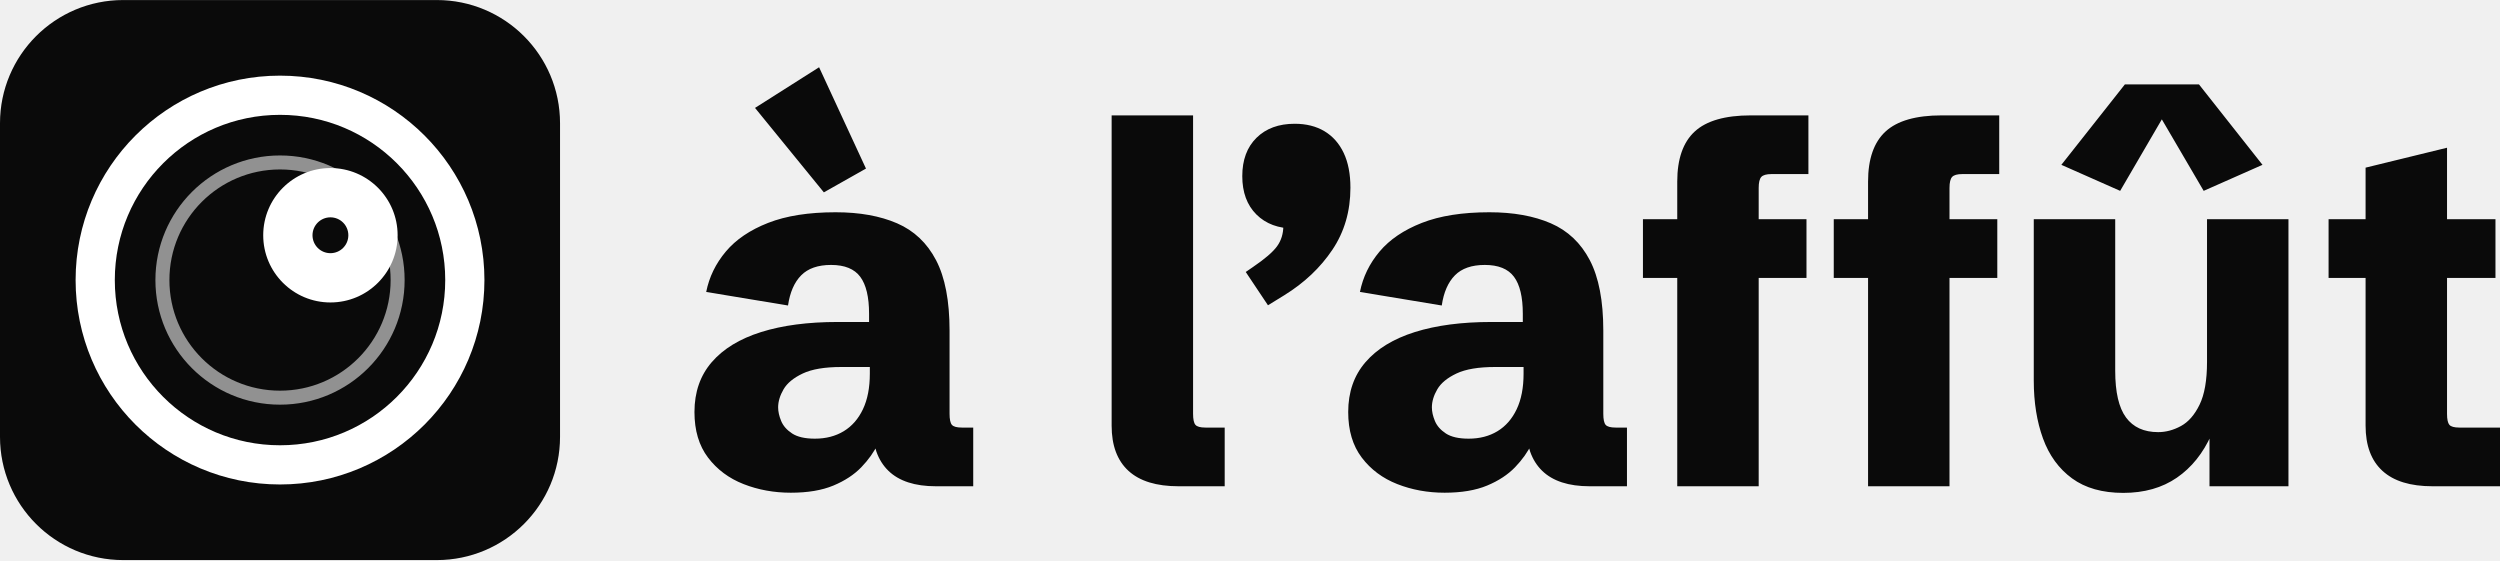
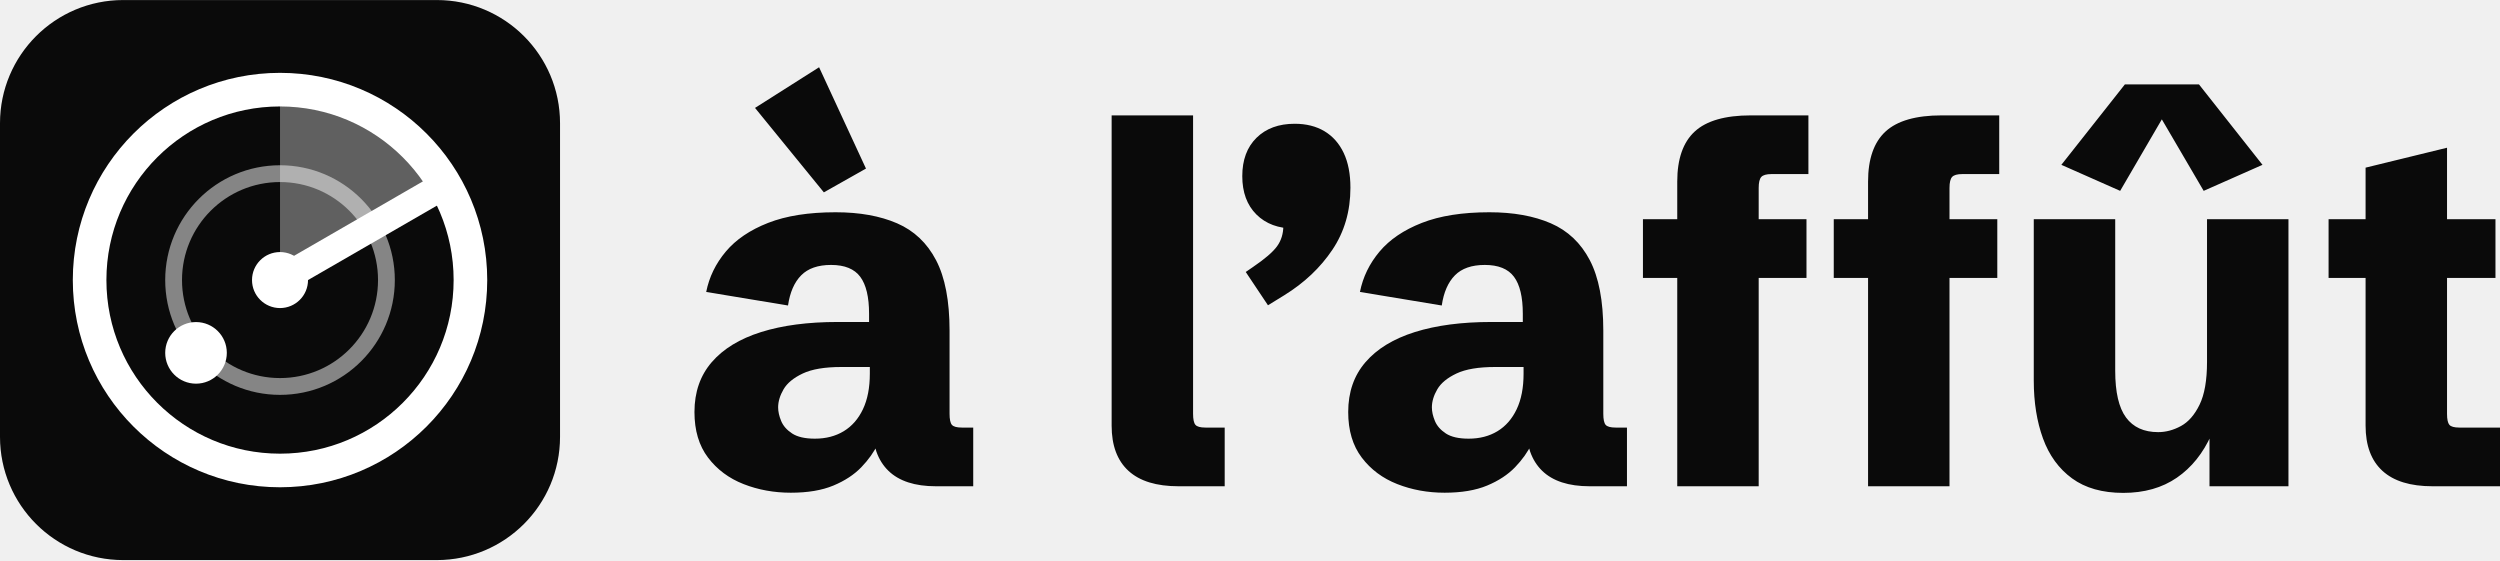
<svg xmlns="http://www.w3.org/2000/svg" viewBox="0 0 446.4 100" width="1339" height="300">
  <rect width="100" height="100" rx="22" fill="#0A0A0A" />
-   <circle cx="50" cy="50" r="33" fill="none" stroke="#FFFFFF" stroke-width="7" />
-   <circle cx="50" cy="50" r="21" fill="none" stroke="#FFFFFF" stroke-width="2.5" opacity=".55" />
-   <circle cx="59" cy="42" r="12" fill="#FFFFFF" />
-   <circle cx="59" cy="42" r="3.2" fill="#0A0A0A" />
+   <circle cx="50" cy="50" r="34" fill="none" stroke="#FFFFFF" stroke-width="6" />
+   <circle cx="50" cy="50" r="19" fill="none" stroke="#FFFFFF" stroke-width="3" opacity=".5" />
+   <path d="M50 50 L50.00 16.00 A34 34 0 0 1 79.44 33.00 Z" fill="#FFFFFF" opacity=".35" />
+   <path d="M50 50 L79.44 33.00" stroke="#FFFFFF" stroke-width="5" stroke-linecap="round" />
+   <circle cx="50" cy="50" r="5" fill="#FFFFFF" />
+   <circle cx="35" cy="63" r="5.5" fill="#FFFFFF" />
  <path transform="translate(121.39 86.82) scale(0.04415)" d="M449.043 26.087Q346.608 26.087 257.717 -8.805Q168.826 -43.696 114.001 -116.044Q59.175 -188.392 59.175 -300.261Q59.175 -420.912 129.044 -501.868Q198.913 -582.825 328.5 -623.629Q458.086 -664.434 638.13 -664.434H783.349L765.349 -634.609V-697.782Q765.349 -799.262 729.696 -847.198Q694.043 -895.134 611.693 -895.134Q532.17 -895.134 490.69 -853.024Q449.211 -810.915 437.559 -731.088L106.653 -785.913Q124.696 -876.391 186.022 -949.282Q247.348 -1022.174 357.065 -1065.174Q466.782 -1108.174 629.954 -1108.174Q775.562 -1108.174 878.582 -1063.543Q981.603 -1018.912 1036.255 -914.435Q1090.906 -809.957 1090.906 -629.568V-293.082Q1090.906 -259.386 1100.406 -248.386Q1109.906 -237.386 1140.906 -237.386H1186.602V0.0H1035.779Q907.955 0.0 843.522 -62.673Q779.088 -125.346 779.088 -245.3V-289.997L838.173 -265.65Q825.651 -222.259 801.564 -172.151Q777.477 -122.042 733.911 -76.89Q690.346 -31.739 620.933 -2.826Q551.52 26.087 449.043 26.087ZM546.171 -192.518Q613.171 -192.518 662.955 -222.736Q712.739 -252.954 740.587 -311.586Q768.436 -370.218 768.436 -455.264V-482.35H652.998Q552.692 -482.35 497.061 -456.045Q441.43 -429.74 419.516 -392.153Q397.602 -354.565 397.602 -318.869Q397.602 -293.606 409.82 -264.084Q422.038 -234.562 454.126 -213.54Q486.214 -192.518 546.171 -192.518ZM582.519 -1188.653 304.087 -1530.217 563.212 -1694.648 752.864 -1284.869ZM2016.996 0.0Q1882.739 0.0 1814.566 -62.325Q1746.393 -124.65 1746.393 -245.3V-1500.0H2075.776V-293.082Q2075.776 -259.665 2085.276 -248.526Q2094.776 -237.386 2125.776 -237.386H2203.647V0.0ZM2378.694 -731.963 2288.782 -866.657 2317.609 -886.483Q2390.304 -935.83 2415.565 -970.765Q2440.826 -1005.7 2440.826 -1053.527V-1090.092L2485.694 -1042.267Q2388.913 -1042.267 2331.849 -1099.223Q2274.784 -1156.178 2274.784 -1254.264Q2274.784 -1352.653 2332.349 -1409.37Q2389.913 -1466.087 2486.694 -1466.087Q2556.779 -1466.087 2607.192 -1435.914Q2657.604 -1405.74 2684.886 -1348.241Q2712.169 -1290.742 2712.169 -1207.221Q2712.169 -1065.223 2639.148 -956.441Q2566.128 -847.659 2444.911 -772.746ZM3093.043 26.087Q2990.608 26.087 2901.717 -8.805Q2812.826 -43.696 2758.001 -116.044Q2703.175 -188.392 2703.175 -300.261Q2703.175 -420.912 2773.044 -501.868Q2842.913 -582.825 2972.5 -623.629Q3102.086 -664.434 3282.13 -664.434H3427.349L3409.349 -634.609V-697.782Q3409.349 -799.262 3373.696 -847.198Q3338.043 -895.134 3255.693 -895.134Q3176.17 -895.134 3134.69 -853.024Q3093.211 -810.915 3081.559 -731.088L2750.653 -785.913Q2768.696 -876.391 2830.022 -949.282Q2891.348 -1022.174 3001.065 -1065.174Q3110.782 -1108.174 3273.954 -1108.174Q3419.562 -1108.174 3522.582 -1063.543Q3625.603 -1018.912 3680.255 -914.435Q3734.906 -809.957 3734.906 -629.568V-293.082Q3734.906 -259.386 3744.406 -248.386Q3753.906 -237.386 3784.906 -237.386H3830.602V0.0H3679.779Q3551.955 0.0 3487.522 -62.673Q3423.088 -125.346 3423.088 -245.3V-289.997L3482.173 -265.65Q3469.651 -222.259 3445.564 -172.151Q3421.477 -122.042 3377.911 -76.89Q3334.346 -31.739 3264.933 -2.826Q3195.52 26.087 3093.043 26.087ZM3190.171 -192.518Q3257.171 -192.518 3306.955 -222.736Q3356.739 -252.954 3384.587 -311.586Q3412.436 -370.218 3412.436 -455.264V-482.35H3296.998Q3196.692 -482.35 3141.061 -456.045Q3085.43 -429.74 3063.516 -392.153Q3041.602 -354.565 3041.602 -318.869Q3041.602 -293.606 3053.82 -264.084Q3066.038 -234.562 3098.126 -213.54Q3130.214 -192.518 3190.171 -192.518ZM4033.959 0.0V-1232.176Q4033.959 -1369.871 4104.871 -1434.935Q4175.783 -1500.0 4331.347 -1500.0H4564.43V-1262.614H4415.168Q4384.473 -1262.614 4373.907 -1251.005Q4363.342 -1239.396 4363.342 -1206.614V0.0ZM3895.218 -842.614V-1080.0H4556.649V-842.614ZM4805.694 0.0V-1232.176Q4805.694 -1369.871 4876.606 -1434.935Q4947.519 -1500.0 5103.083 -1500.0H5336.165V-1262.614H5186.904Q5156.208 -1262.614 5145.643 -1251.005Q5135.077 -1239.396 5135.077 -1206.614V0.0ZM4666.954 -842.614V-1080.0H5328.384V-842.614ZM5837.915 26.782Q5711.002 26.782 5630.785 -31.869Q5550.567 -90.521 5513.219 -193.173Q5475.871 -295.825 5475.871 -427.129V-1080.0H5805.254V-467.258Q5805.254 -337.345 5848.994 -278.148Q5892.733 -218.951 5978.909 -218.951Q6025.825 -218.951 6071.087 -243.561Q6116.349 -268.171 6146.458 -329.912Q6176.567 -391.653 6176.567 -502.699V-1080.0H6505.951V0.0H6186.567V-253.304L6194.263 -208.609Q6143.916 -96.088 6054.589 -34.653Q5965.263 26.782 5837.915 26.782ZM5825.302 -1194.741 5587.437 -1300.0 5844.304 -1625.259H6144.039L6400.906 -1300.0L6163.041 -1194.741L5993.824 -1483.913ZM7088.475 0.0Q6954.218 0.0 6886.045 -62.325Q6817.872 -124.65 6817.872 -245.3V-842.614H6668.218V-1080.0H6817.872V-1288.61L7147.255 -1369.129V-1080.0H7343.169V-842.614H7147.255V-293.082Q7147.255 -259.665 7156.755 -248.526Q7166.255 -237.386 7197.255 -237.386H7362.255V0.0Z" fill="#0A0A0A" />
</svg>
